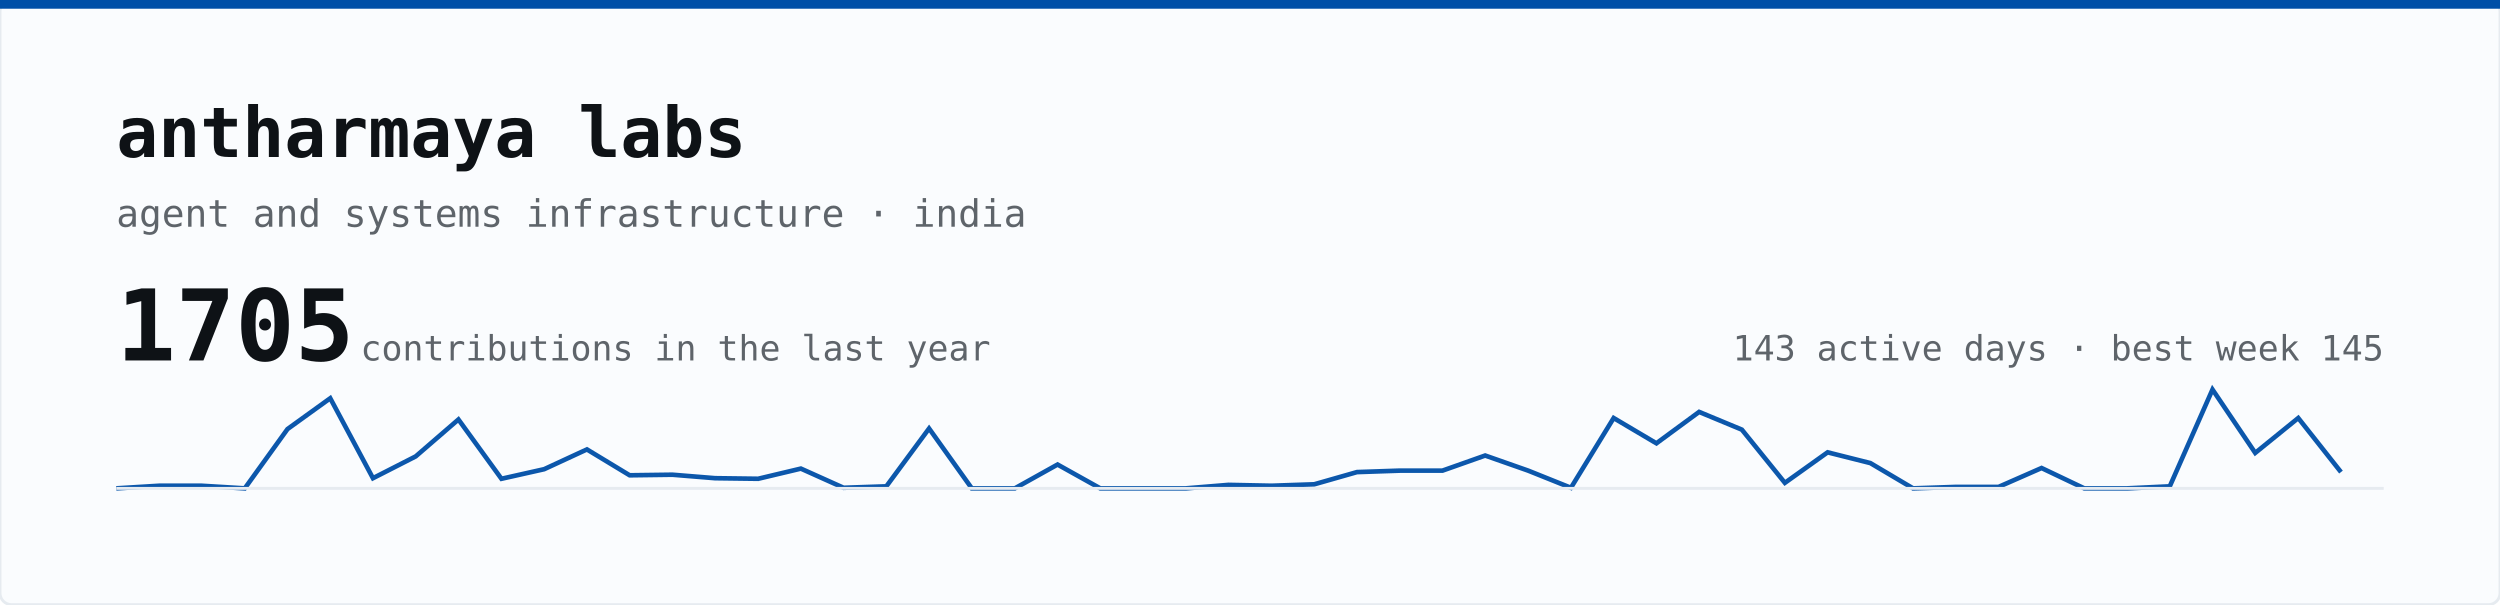
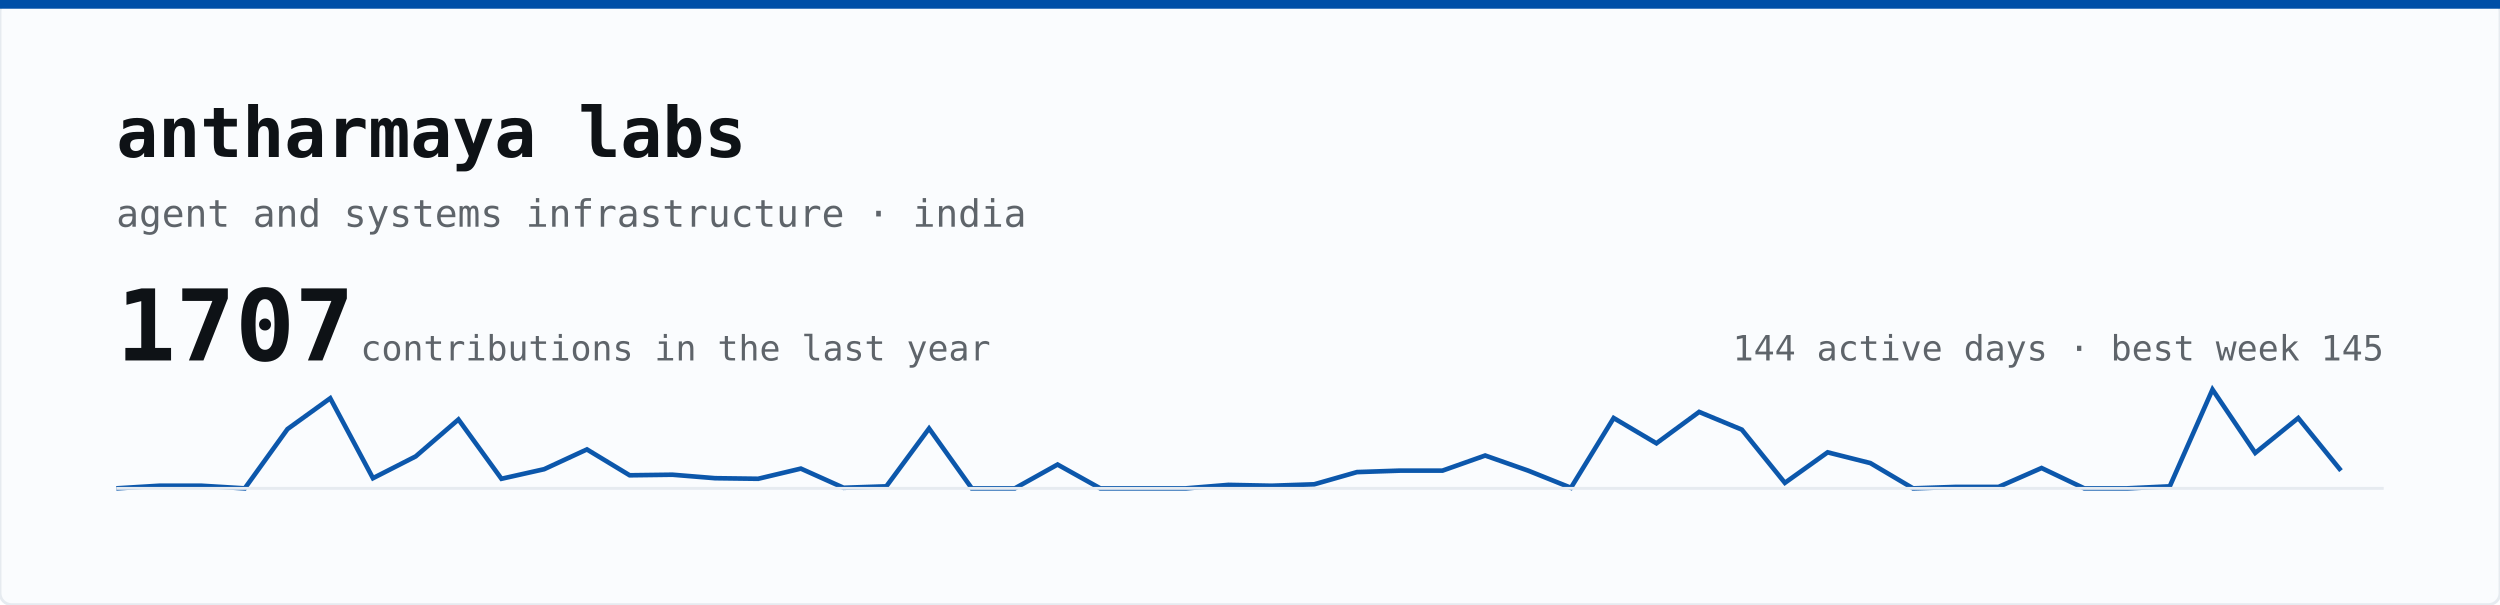
- <svg xmlns="http://www.w3.org/2000/svg" width="860" height="208" viewBox="0 0 860 208" role="img" aria-label="antharmaya labs. 1705 contributions in the last year.">
+ <svg xmlns="http://www.w3.org/2000/svg" width="860" height="208" viewBox="0 0 860 208" role="img" aria-label="antharmaya labs. 1707 contributions in the last year.">
  <rect width="860" height="208" rx="4" fill="#fafcfe" stroke="#e6ebf0" stroke-width="1" />
  <rect width="860" height="3" fill="#004fa7" />
  <text x="40" y="54" font-family="ui-monospace,SFMono-Regular,'SF Mono','JetBrains Mono',Menlo,Consolas,'DejaVu Sans Mono',monospace" font-size="24" font-weight="700" fill="#0e1216">antharmaya labs</text>
  <text x="40" y="78" font-family="ui-monospace,SFMono-Regular,'SF Mono','JetBrains Mono',Menlo,Consolas,'DejaVu Sans Mono',monospace" font-size="13" fill="#5e646a">agent and systems infrastructure · india</text>
-   <text x="40" y="124" font-family="ui-monospace,SFMono-Regular,'SF Mono','JetBrains Mono',Menlo,Consolas,'DejaVu Sans Mono',monospace" font-size="34" font-weight="700" fill="#0e1216">1705</text>
+   <text x="40" y="124" font-family="ui-monospace,SFMono-Regular,'SF Mono','JetBrains Mono',Menlo,Consolas,'DejaVu Sans Mono',monospace" font-size="34" font-weight="700" fill="#0e1216">1707</text>
  <text x="124" y="124" font-family="ui-monospace,SFMono-Regular,'SF Mono','JetBrains Mono',Menlo,Consolas,'DejaVu Sans Mono',monospace" font-size="12" fill="#5e646a">contributions in the last year</text>
-   <text x="820" y="124" font-family="ui-monospace,SFMono-Regular,'SF Mono','JetBrains Mono',Menlo,Consolas,'DejaVu Sans Mono',monospace" font-size="12" fill="#5e646a" text-anchor="end">143 active days  ·  best week 145</text>
-   <polyline points="40.0,168.0 54.7,167.1 69.4,167.1 84.2,168.0 98.9,147.6 113.6,137.0 128.3,164.5 143.0,157.0 157.7,144.3 172.5,164.7 187.2,161.4 201.9,154.6 216.6,163.5 231.3,163.3 246.0,164.5 260.8,164.7 275.5,161.2 290.2,167.8 304.9,167.3 319.6,147.4 334.3,168.0 349.1,168.0 363.8,159.8 378.5,168.0 393.2,168.0 407.9,168.0 422.6,166.8 437.4,167.1 452.1,166.6 466.8,162.4 481.5,161.9 496.2,161.9 510.9,156.7 525.7,161.9 540.4,167.8 555.1,143.8 569.8,152.5 584.5,141.7 599.2,147.8 614.0,166.1 628.7,155.6 643.4,159.3 658.1,168.0 672.8,167.5 687.5,167.5 702.3,161.0 717.0,168.0 731.7,168.0 746.4,167.3 761.1,134.0 775.8,155.8 790.6,143.8 805.3,162.4" fill="none" stroke="#004fa7" stroke-width="1.6" opacity="0.95" />
+   <text x="820" y="124" font-family="ui-monospace,SFMono-Regular,'SF Mono','JetBrains Mono',Menlo,Consolas,'DejaVu Sans Mono',monospace" font-size="12" fill="#5e646a" text-anchor="end">144 active days  ·  best week 145</text>
+   <polyline points="40.0,168.0 54.7,167.1 69.4,167.1 84.2,168.0 98.9,147.6 113.6,137.0 128.3,164.5 143.0,157.0 157.7,144.3 172.5,164.7 187.2,161.4 201.9,154.6 216.6,163.5 231.3,163.3 246.0,164.5 260.8,164.7 275.5,161.2 290.2,167.8 304.9,167.3 319.6,147.4 334.3,168.0 349.1,168.0 363.8,159.8 378.5,168.0 393.2,168.0 407.9,168.0 422.6,166.8 437.4,167.1 452.1,166.6 466.8,162.4 481.5,161.9 496.2,161.9 510.9,156.7 525.7,161.9 540.4,167.8 555.1,143.8 569.8,152.5 584.5,141.7 599.2,147.8 614.0,166.1 628.7,155.6 643.4,159.3 658.1,168.0 672.8,167.5 687.5,167.5 702.3,161.0 717.0,168.0 731.7,168.0 746.4,167.3 761.1,134.0 775.8,155.8 790.6,143.8 805.3,161.9" fill="none" stroke="#004fa7" stroke-width="1.6" opacity="0.95" />
  <line x1="40" y1="168" x2="820" y2="168" stroke="#e6ebf0" stroke-width="1" />
</svg>
